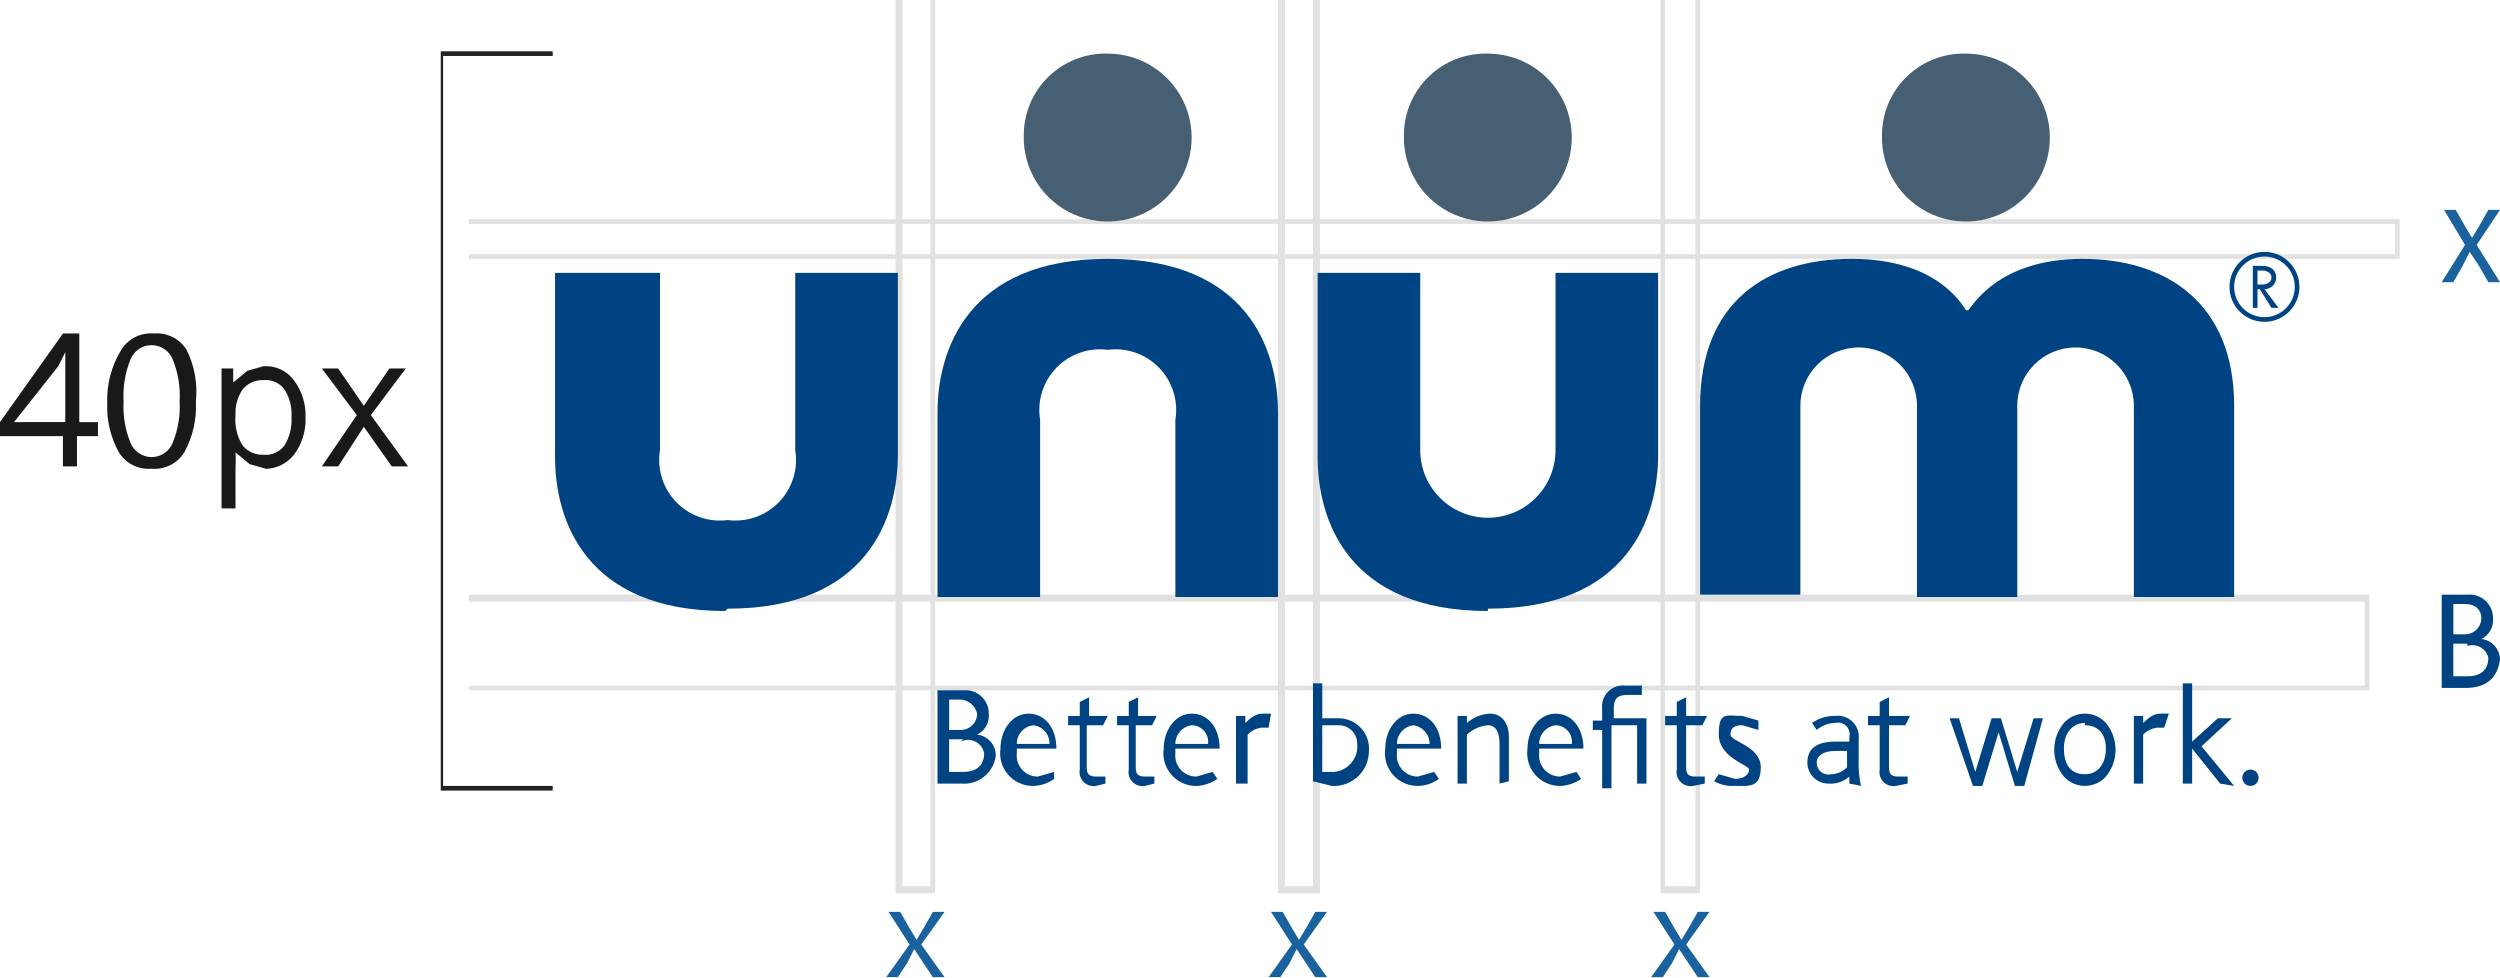
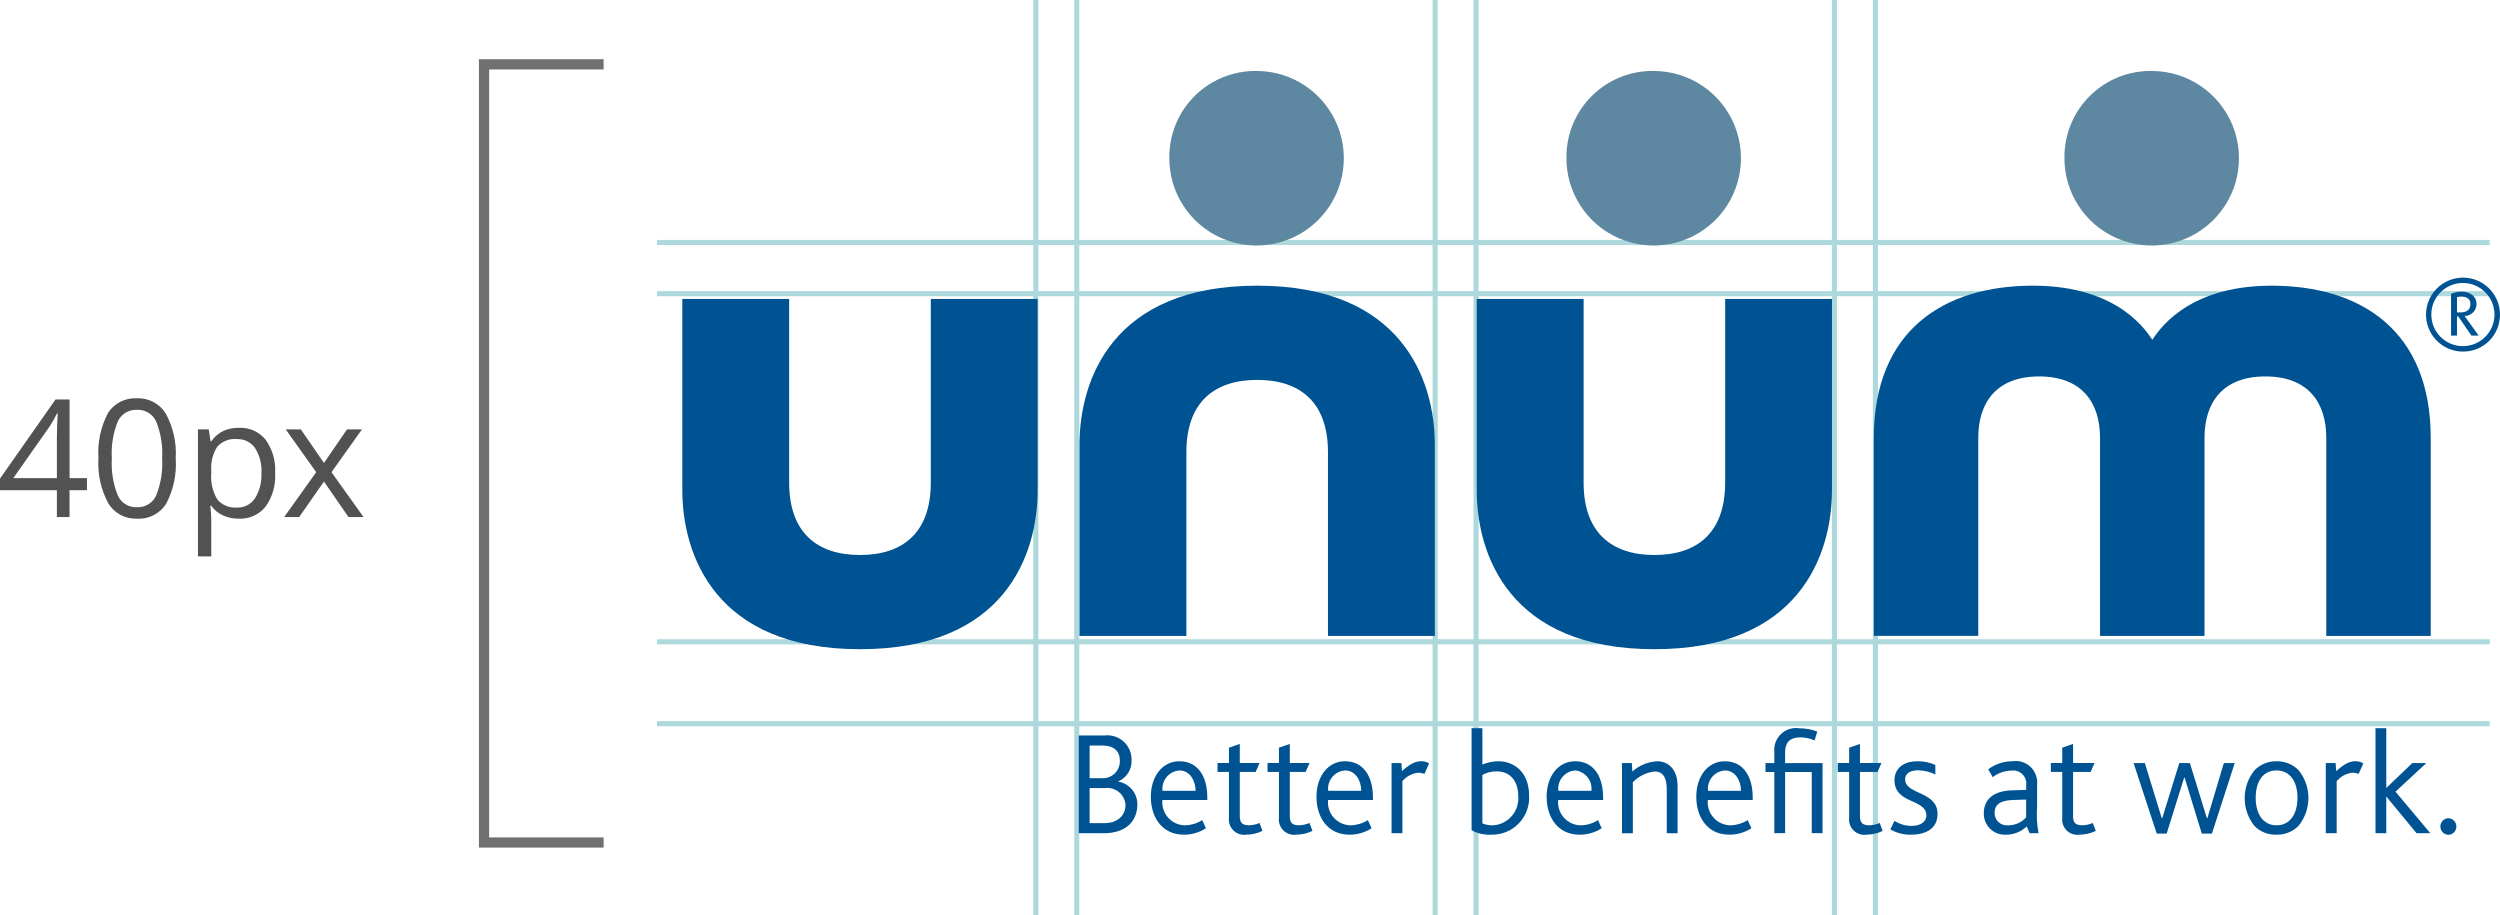
- <svg xmlns="http://www.w3.org/2000/svg" width="249.477" height="97.51" viewBox="0 0 249.477 97.51">
-   <g transform="translate(-706 -2374.626)">
-     <g transform="translate(830.738 2423.381)">
-       <g transform="translate(-124.738 -48.755)">
-         <path d="M20.1,25.5v.7H209.3v8.378H20.1v.465H209.767V25.5H20.1Z" transform="translate(26.677 33.844)" fill="#e2e1e2" />
-         <path d="M74.691,0V88.434H71.665V0H71.2V89.132h3.956V0Z" transform="translate(94.497)" fill="#e2e1e2" />
-         <path d="M58.291,0V88.434H55.5V0h-.7V89.132h4.189V0Z" transform="translate(72.731)" fill="#e2e1e2" />
-         <path d="M41.891,0V88.434H39.1V0h-.7V89.132h3.956V0Z" transform="translate(50.965)" fill="#e2e1e2" />
-         <path d="M212.793,9.4H20.1v.465H212.327v3.025H20.1v.465H212.793V9.4Z" transform="translate(26.677 12.476)" fill="#e2e1e2" />
-         <path d="M107.027,34.815H104.7V25.507h2.56a2.327,2.327,0,0,1,2.56,2.327,2.094,2.094,0,0,1-1.164,2.094h0a2.094,2.094,0,0,1,1.862,2.094C110.285,33.419,109.587,34.815,107.027,34.815Zm0-8.378h-1.164v3.025h1.164a1.629,1.629,0,0,0,1.629-1.629C108.656,27.136,108.191,26.438,107.027,26.438Zm.233,3.956h-1.4v3.258h1.4c1.4,0,2.094-.7,2.094-1.862a1.629,1.629,0,0,0-2.094-1.164Z" transform="translate(138.959 33.837)" fill="#004383" />
-         <path d="M75.454,45.616l-.931-1.4-.931-1.4h0l-.7,1.4-.931,1.4H70.8l2.327-3.258L71.033,39.1H72.2l.931,1.629.7,1.164h0l.7-1.164.931-1.629h1.164l-2.327,3.258,2.327,3.258Z" transform="translate(93.966 51.894)" fill="#19629d" />
-         <path d="M109.354,16.214l-.931-1.629-.931-1.4h0l-.7,1.4-.931,1.629H104.7l2.327-3.724L104.933,9H106.1l.931,1.629.7,1.164h0l.7-1.164L109.354,9h1.164l-2.327,3.491,2.327,3.724Z" transform="translate(138.959 11.945)" fill="#19629d" />
-         <path d="M59.054,45.616l-.931-1.4-.931-1.4h0l-.7,1.4-.931,1.4H54.4l2.327-3.258L54.633,39.1H55.8l.931,1.629.7,1.164h0l.7-1.164.931-1.629h1.164l-2.327,3.258,2.327,3.258Z" transform="translate(72.2 51.894)" fill="#19629d" />
-         <path d="M42.654,45.616l-.931-1.4-.931-1.4h0l-.7,1.4-.931,1.4H38l2.327-3.258L38.233,39.1H39.4l.931,1.629.7,1.164h0l.7-1.164.931-1.629h1.164l-2.327,3.258,2.327,3.258Z" transform="translate(50.434 51.894)" fill="#19629d" />
-         <g transform="translate(55.388 5.349)">
-           <path d="M42.527,38.915H40.2V29.607h2.56a2.327,2.327,0,0,1,2.56,2.327,2.094,2.094,0,0,1-1.164,2.094h0a2.1,2.1,0,0,1,1.862,2.094A3.194,3.194,0,0,1,42.527,38.915Zm0-8.378H41.364v3.025h1.164a1.629,1.629,0,0,0,1.629-1.629,1.812,1.812,0,0,0-1.862-1.4Zm.233,3.956h-1.4v3.258h1.4c1.4,0,2.094-.7,2.094-1.862a1.629,1.629,0,0,0-2.327-1.164Z" transform="translate(-2.034 33.929)" fill="#004383" />
-           <path d="M56.258,32h-.7a2.327,2.327,0,0,0-1.4.7v4.887H53V30.833h.931v.7c.931-.931,1.4-.931,1.862-.931h.7Z" transform="translate(14.954 35.263)" fill="#004383" />
-           <path d="M58.162,39.54,56.3,39.074V29.3h.931v3.491H58.86a3.025,3.025,0,0,1,3.025,3.258,3.491,3.491,0,0,1-3.724,3.491Zm.465-6.051h-1.4v4.654h1.164a2.56,2.56,0,0,0,2.327-2.793,1.836,1.836,0,0,0-1.862-1.862Z" transform="translate(19.334 33.538)" fill="#004383" />
-           <path d="M66.689,37.582V33.625c0-.931-.233-1.862-1.164-1.862a3.491,3.491,0,0,0-2.094.931v4.887H62.5V30.833h.931v.7a3.724,3.724,0,0,1,2.327-.931c.931,0,1.862.7,1.862,2.327v4.422Z" transform="translate(27.563 35.263)" fill="#004383" />
-           <path d="M66.683,34.556a2.094,2.094,0,0,0,2.094,2.327l1.629-.465.465.7a3.956,3.956,0,0,1-2.094.7,3.258,3.258,0,0,1-3.258-3.724c0-1.862,1.164-3.491,2.793-3.491S71.1,32,71.1,34.091H66.683Zm1.629-2.793a1.862,1.862,0,0,0-1.629,1.862h3.258A1.649,1.649,0,0,0,68.312,31.764Z" transform="translate(31.525 35.263)" fill="#004383" />
-           <path d="M60.583,34.556a2.094,2.094,0,0,0,2.094,2.327l1.629-.465.465.7a3.724,3.724,0,0,1-2.095.7,3.258,3.258,0,0,1-3.258-3.724c0-1.862,1.164-3.491,2.793-3.491S65,32,65,34.091H60.583Zm1.629-2.793a1.862,1.862,0,0,0-1.629,1.862h3.258A1.862,1.862,0,0,0,62.212,31.764Z" transform="translate(23.43 35.263)" fill="#004383" />
-           <path d="M51.083,34.556a2.094,2.094,0,0,0,2.095,2.327l1.629-.465.465.7a3.956,3.956,0,0,1-2.094.7,3.258,3.258,0,0,1-3.258-3.723c0-1.862,1.164-3.491,2.793-3.491S55.5,32,55.5,34.091H51.083Zm1.629-2.793a1.862,1.862,0,0,0-1.629,1.862h3.258a1.649,1.649,0,0,0-1.629-1.862Z" transform="translate(10.821 35.263)" fill="#004383" />
-           <path d="M44.548,34.556a2.094,2.094,0,0,0,2.094,2.327l1.629-.465v.7a3.724,3.724,0,0,1-2.094.7,3.258,3.258,0,0,1-3.258-3.724c0-1.862,1.164-3.491,2.793-3.491S48.5,32,48.5,34.091H44.548Zm1.629-2.793a1.862,1.862,0,0,0-1.629,1.862h3.258A1.8,1.8,0,0,0,46.177,31.764Z" transform="translate(1.531 35.263)" fill="#004383" />
-           <path d="M75.594,37.7a3.723,3.723,0,0,1-2.094-.465l.465-.7,1.629.465c.931,0,1.4-.465,1.4-.931s-3.025-1.164-3.025-3.491.7-1.862,2.327-1.862l1.629.465v.931l-1.629-.465c-.7,0-1.164.233-1.164.931s3.025,1.164,3.025,3.258S76.991,37.7,75.594,37.7Z" transform="translate(42.162 35.374)" fill="#004383" />
-           <path d="M81.689,37.457v-.7a2.793,2.793,0,0,1-2.094.7A2.094,2.094,0,0,1,77.5,35.363q0-2.094,2.793-2.094h1.4V32.8a1.164,1.164,0,0,0-1.4-1.4,3.025,3.025,0,0,0-1.862.7l-.465-.7a3.956,3.956,0,0,1,2.327-.7,2.094,2.094,0,0,1,2.327,2.327V35.13a9.774,9.774,0,0,0,.233,2.56ZM81.456,34.2H80.293c-1.164,0-1.862.465-1.862,1.164a1.164,1.164,0,0,0,1.4,1.164,2.327,2.327,0,0,0,1.629-.7Z" transform="translate(47.471 35.388)" fill="#004383" />
-           <path d="M91.047,37.549h-.931L88.487,32.2h0l-1.629,5.353h-.931L83.6,30.8h.931l1.629,5.353h0L87.789,30.8h.931l1.629,5.353h0L91.978,30.8h.931Z" transform="translate(55.567 35.529)" fill="#004383" />
-           <path d="M93.24,36.883a2.822,2.822,0,0,1-4.189,0,4.189,4.189,0,0,1,0-5.353,2.822,2.822,0,0,1,4.189,0A4.189,4.189,0,0,1,93.24,36.883Zm-2.094-5.353c-1.164,0-2.094.931-2.094,2.56s.7,2.56,2.094,2.56,2.094-1.164,2.094-2.56-.7-2.327-2.094-2.327Z" transform="translate(61.519 35.263)" fill="#004383" />
-           <path d="M94.525,32h-.7a2.327,2.327,0,0,0-1.4.7v4.887H91.5V30.833h.931v.7c.931-.931,1.4-.931,1.862-.931h.7Z" transform="translate(66.052 35.263)" fill="#004383" />
-           <path d="M48.593,38.743a1.4,1.4,0,0,1-1.629-1.629V32.693H45.8v-.931h1.164v-1.4l.931-.465v1.862h1.862l-.465.931H47.662v4.189c0,.7.233.931.931.931h.931v.7Z" transform="translate(5.399 34.334)" fill="#004383" />
-           <path d="M50.693,38.743a1.4,1.4,0,0,1-1.629-1.629V32.693H47.9v-.931h1.164v-1.4l.931-.465v1.862h1.862l-.465.931H49.762v4.189c0,.7.233.931.931.931h.931v.7Z" transform="translate(8.186 34.334)" fill="#004383" />
-           <path d="M74.193,38.743a1.4,1.4,0,0,1-1.629-1.629V32.693H71.4v-.931h1.164v-1.4l.931-.465v1.862h2.094l-.465.931H73.495v4.189c0,.7.233.931.931.931h.931v.7Z" transform="translate(39.375 34.334)" fill="#004383" />
-           <path d="M82.893,38.743a1.4,1.4,0,0,1-1.629-1.629V32.693H80.1v-.931h1.164v-1.4l.931-.465v1.862h2.094l-.465.931H82.195v4.189c0,.7.233.931.931.931h.931v.7Z" transform="translate(50.922 34.334)" fill="#004383" />
-           <path d="M70.394,32.666v-.931c0-.931.233-1.4,1.4-1.4h1.4v-.931H71.558a2.094,2.094,0,0,0-2.327,2.327V32.9H68.3v.931h.931v5.818h.931V33.365h2.56v5.818h.931V32.666Z" transform="translate(35.261 33.662)" fill="#004383" />
-           <g transform="translate(162.439 62.838)">
-             <path d="M97.324,39.307l-2.793-3.491h0v3.491H93.6V29.3h.931v5.818h0l2.56-2.327h1.4l-3.025,2.793L98.72,39.54Z" transform="translate(-93.6 -29.3)" fill="#004383" />
-             <path d="M96.965,34.629a.815.815,0,1,1,.815-.815.815.815,0,0,1-.815.815Z" transform="translate(-90.216 -24.389)" fill="#004383" />
-           </g>
-           <path d="M73.489,45.212c13.963,0,16.989-9.076,16.989-15.36V11.7H80.238V29.387a6.749,6.749,0,0,1-13.5,0V11.7H56.5V30.085c0,6.283,3.025,15.36,16.989,15.36" transform="translate(19.6 10.179)" fill="#004383" />
-           <path d="M41.021,45.212c13.963,0,16.989-9.076,16.989-15.36V11.7H47.77V29.387a6.051,6.051,0,0,1-6.749,6.982,6.051,6.051,0,0,1-6.749-6.982V11.7H23.8V30.085c0,6.283,3.025,15.36,16.989,15.36" transform="translate(-23.8 10.179)" fill="#004383" />
-           <path d="M57.189,11.1C43.225,11.1,40.2,20.176,40.2,26.46V44.845H50.44V27.158a6.051,6.051,0,0,1,6.749-6.982,6.051,6.051,0,0,1,6.749,6.982V44.845h10.24V26.46c0-6.283-3.025-15.36-16.989-15.36" transform="translate(-2.034 9.383)" fill="#004383" />
-           <path d="M99.43,16.22c-.465-.7-3.025-5.12-11.4-5.12S72.9,15.289,72.9,25.761v18.85H82.907V25.761a5.818,5.818,0,1,1,11.636,0V44.845H104.55V25.761a5.818,5.818,0,0,1,11.636,0V44.845h10.007V25.761c0-10.24-6.749-14.661-15.127-14.661s-10.938,4.654-11.4,5.12" transform="translate(41.366 9.383)" fill="#004383" />
-           <path d="M43.9,10.447A8.378,8.378,0,1,0,52.28,2.3,8.145,8.145,0,0,0,43.9,10.447" transform="translate(2.875 -2.299)" fill="#465f72" />
-           <path d="M60.2,10.447A8.378,8.378,0,1,0,68.58,2.3,8.145,8.145,0,0,0,60.2,10.447" transform="translate(24.509 -2.299)" fill="#465f72" />
-           <path d="M80.7,10.447A8.378,8.378,0,1,0,89.08,2.3,8.145,8.145,0,0,0,80.7,10.447" transform="translate(51.716 -2.299)" fill="#465f72" />
-           <path d="M99.091,17.782a3.491,3.491,0,1,1,3.491-3.491,3.491,3.491,0,0,1-3.491,3.491Zm0-6.516a3.025,3.025,0,1,0,3.025,3.025,3.025,3.025,0,0,0-3.025-3.025Zm.7,5.12-1.164-1.862h-.233v1.862h-.465V12.2h.931c.931,0,1.4.465,1.4,1.164a1.164,1.164,0,0,1-1.164,1.164l1.4,1.862Zm-.931-3.724h-.465v1.4h.465c.465,0,.931-.233.931-.7S99.324,12.662,98.858,12.662Z" transform="translate(71.494 8.985)" fill="#004383" />
-         </g>
-         <path d="M18.9,2.433h0v73.54H30.071v-.465H19.133V2.665H30.071V2.2H18.9Z" transform="translate(25.084 2.92)" fill="#222" />
-         <g transform="translate(0 33.266)">
-           <path d="M9.774,24.54H7.68v3.025h-1.4V24.54H0v-1.4L6.283,14.3H7.913v8.843H9.774Zm-3.258-1.4V16.162h0l-.7,1.4L1.4,23.143Z" transform="translate(0 -14.287)" fill="#1a1818" />
-           <path d="M13.448,21.056a9.542,9.542,0,0,1-1.164,5.12,3.491,3.491,0,0,1-3.258,1.629,3.491,3.491,0,0,1-3.258-1.629A9.309,9.309,0,0,1,4.6,21.289,9.542,9.542,0,0,1,6,15.936a3.491,3.491,0,0,1,3.258-1.629,3.491,3.491,0,0,1,3.258,1.629A9.309,9.309,0,0,1,13.448,21.056Zm-7.214,0a9.542,9.542,0,0,0,.7,4.189,2.269,2.269,0,0,0,4.189,0,9.542,9.542,0,0,0,.7-4.189,9.542,9.542,0,0,0-.7-4.189,2.269,2.269,0,0,0-4.189,0A9.542,9.542,0,0,0,6.233,21.056Z" transform="translate(6.101 -14.295)" fill="#1a1818" />
-           <path d="M13.922,25.944l-1.629-.465-1.4-1.164h0a13.032,13.032,0,0,1,0,1.629V29.9H9.5V15.937h1.164v1.4h0l1.4-1.164,1.629-.465a3.491,3.491,0,0,1,3.025,1.4,5.818,5.818,0,0,1,1.164,3.724,5.818,5.818,0,0,1-1.164,3.724,3.724,3.724,0,0,1-2.793,1.4ZM13.689,17.1a2.56,2.56,0,0,0-2.094.931,4.189,4.189,0,0,0-.7,2.56h0a4.887,4.887,0,0,0,.7,3.025,2.56,2.56,0,0,0,2.094.931,2.327,2.327,0,0,0,2.094-.931,4.887,4.887,0,0,0,.7-2.793,4.654,4.654,0,0,0-.7-2.793,2.327,2.327,0,0,0-2.094-.931Z" transform="translate(12.608 -12.433)" fill="#1a1818" />
-           <path d="M17.291,20.454,13.8,15.8h1.629l2.56,3.724,2.56-3.724h1.629l-3.491,4.654,3.724,5.12H20.782l-2.793-3.956-2.56,3.956H13.8Z" transform="translate(18.315 -12.296)" fill="#1a1818" />
-         </g>
+ <svg xmlns="http://www.w3.org/2000/svg" width="244.164" height="89.364" viewBox="0 0 244.164 89.364">
+   <g transform="translate(-884.336 -2717.341)">
+     <path d="M5104.974,1997.646v-11.68h76v11.68" transform="translate(-1054.357 7904.598) rotate(-90)" fill="none" stroke="#707070" stroke-width="1" />
+     <path d="M8.828-2.625h-1.7V0H5.891V-2.625H.336V-3.758l5.422-7.727H7.133V-3.8h1.7ZM5.891-3.8V-7.6q0-1.117.078-2.523H5.906a11.739,11.739,0,0,1-.7,1.242L1.633-3.8ZM17.5-5.727A8.341,8.341,0,0,1,16.566-1.3,3.154,3.154,0,0,1,13.711.156a3.128,3.128,0,0,1-2.8-1.5,8.175,8.175,0,0,1-.961-4.387,8.338,8.338,0,0,1,.93-4.43A3.14,3.14,0,0,1,13.711-11.6a3.145,3.145,0,0,1,2.824,1.508A8.141,8.141,0,0,1,17.5-5.727Zm-6.242,0A8.365,8.365,0,0,0,11.844-2.1,1.96,1.96,0,0,0,13.711-.961,1.961,1.961,0,0,0,15.59-2.113a8.43,8.43,0,0,0,.582-3.613,8.374,8.374,0,0,0-.582-3.605,1.962,1.962,0,0,0-1.879-1.145,1.961,1.961,0,0,0-1.867,1.129A8.309,8.309,0,0,0,11.258-5.727ZM23.656.156a3.706,3.706,0,0,1-1.527-.309,2.872,2.872,0,0,1-1.16-.949h-.094A11.485,11.485,0,0,1,20.969.32V3.844h-1.3V-8.562h1.055l.18,1.172h.063a3.012,3.012,0,0,1,1.164-1.016,3.539,3.539,0,0,1,1.523-.312,3.165,3.165,0,0,1,2.629,1.164,5.125,5.125,0,0,1,.926,3.266,5.1,5.1,0,0,1-.941,3.277A3.17,3.17,0,0,1,23.656.156Zm-.187-7.773a2.3,2.3,0,0,0-1.9.727,3.739,3.739,0,0,0-.6,2.313v.289a4.285,4.285,0,0,0,.6,2.582A2.288,2.288,0,0,0,23.5-.93a2.007,2.007,0,0,0,1.738-.9A4.26,4.26,0,0,0,25.867-4.3a4.1,4.1,0,0,0-.629-2.457A2.069,2.069,0,0,0,23.469-7.617Zm7.75,3.234-2.977-4.18h1.477l2.258,3.281,2.25-3.281h1.461l-2.977,4.18L35.844,0H34.375l-2.4-3.469L29.555,0H28.086Z" transform="translate(884 2767.841)" fill="#525252" />
+     <g transform="translate(154 -12)">
+       <line y2="89.364" transform="translate(831.5 2729.341)" fill="none" stroke="#add9dc" stroke-width="0.5" />
+       <line y2="89.364" transform="translate(870.5 2729.341)" fill="none" stroke="#add9dc" stroke-width="0.5" />
+       <line y2="89.364" transform="translate(909.5 2729.341)" fill="none" stroke="#add9dc" stroke-width="0.5" />
+       <line y2="89.364" transform="translate(835.5 2729.341)" fill="none" stroke="#add9dc" stroke-width="0.5" />
+       <line y2="89.364" transform="translate(874.5 2729.341)" fill="none" stroke="#add9dc" stroke-width="0.5" />
+       <line y2="89.364" transform="translate(913.5 2729.341)" fill="none" stroke="#add9dc" stroke-width="0.5" />
+       <line x1="179" transform="translate(794.5 2792.023)" fill="none" stroke="#add9dc" stroke-width="0.5" />
+       <line x1="179" transform="translate(794.5 2753.023)" fill="none" stroke="#add9dc" stroke-width="0.5" />
+       <line x1="179" transform="translate(794.5 2800.023)" fill="none" stroke="#add9dc" stroke-width="0.5" />
+       <line x1="179" transform="translate(794.5 2758.023)" fill="none" stroke="#add9dc" stroke-width="0.5" />
+       <g transform="translate(403.765 1937.3)">
+         <path d="M611.489,1165.683h-1.506v3.425H611.4c1.347,0,2.086-.772,2.086-1.786a1.774,1.774,0,0,0-2-1.638Zm-.264-4.153h-1.242v3.189h1.227a1.656,1.656,0,0,0,1.725-1.71c0-.913-.553-1.479-1.71-1.479Zm.09,8.563h-2.392v-9.549h2.508a2.368,2.368,0,0,1,2.649,2.381,2.154,2.154,0,0,1-1.29,2.1v.029a2.242,2.242,0,0,1,1.854,2.243c0,1.286-.766,2.8-3.328,2.8Z" transform="translate(-176.993 -296.674)" fill="#005393" />
+         <path d="M782.323,1175.808a1.807,1.807,0,0,0-.625-.111,2.384,2.384,0,0,0-1.533.822v5.088h-1.058v-6.852h.963l.051.782c.943-.855,1.461-.96,1.9-.96a1.338,1.338,0,0,1,.752.21l-.45,1.022Z" transform="translate(-316.629 -308.188)" fill="#005393" />
+         <path d="M825.105,1160.824a2.894,2.894,0,0,0-1.406.344v4.737a2.671,2.671,0,0,0,1.085.188,2.642,2.642,0,0,0,2.419-2.852c0-1.417-.74-2.417-2.1-2.417Zm-.552,6.183a3.617,3.617,0,0,1-1.909-.435v-9.962H823.7v3.544a4.244,4.244,0,0,1,1.552-.319c1.579,0,3.012,1.091,3.012,3.363a3.61,3.61,0,0,1-3.71,3.808Z" transform="translate(-352.351 -293.446)" fill="#005393" />
+         <path d="M908.844,1181.607v-4.218c0-.851-.145-1.812-1.188-1.812a3.517,3.517,0,0,0-2.124,1.048v4.983H904.47v-6.852h.96l.059.822a3.9,3.9,0,0,1,2.445-1c.98,0,1.969.714,1.969,2.421v4.609Z" transform="translate(-419.489 -308.188)" fill="#005393" />
+         <path d="M947.7,1175.475a1.783,1.783,0,0,0-1.649,1.986h3.222c0-.953-.532-1.986-1.573-1.986Zm-1.666,2.885a2.249,2.249,0,0,0,2.228,2.475,3.316,3.316,0,0,0,1.667-.508l.358.794a3.941,3.941,0,0,1-2.156.627c-2.181,0-3.225-1.757-3.225-3.711,0-1.982,1.128-3.46,2.776-3.46,1.768,0,2.736,1.413,2.736,3.536v.247Z" transform="translate(-452.667 -308.188)" fill="#005393" />
+         <path d="M866.267,1175.475a1.781,1.781,0,0,0-1.648,1.986h3.228a1.785,1.785,0,0,0-1.58-1.986Zm-1.665,2.885a2.247,2.247,0,0,0,2.227,2.475,3.287,3.287,0,0,0,1.664-.508l.359.794a3.907,3.907,0,0,1-2.154.627c-2.185,0-3.225-1.757-3.225-3.711,0-1.982,1.129-3.46,2.778-3.46,1.769,0,2.739,1.413,2.739,3.536v.247Z" transform="translate(-385.851 -308.188)" fill="#005393" />
+         <path d="M741.053,1175.475a1.786,1.786,0,0,0-1.653,1.986h3.231c0-.953-.542-1.986-1.578-1.986Zm-1.665,2.885a2.246,2.246,0,0,0,2.23,2.475,3.324,3.324,0,0,0,1.662-.508l.36.794a3.946,3.946,0,0,1-2.153.627c-2.185,0-3.229-1.757-3.229-3.711,0-1.982,1.129-3.46,2.778-3.46,1.763,0,2.737,1.413,2.737,3.536v.247Z" transform="translate(-283.113 -308.188)" fill="#005393" />
+         <path d="M650.9,1175.475a1.783,1.783,0,0,0-1.651,1.986h3.227c0-.953-.537-1.986-1.577-1.986Zm-1.665,2.885a2.247,2.247,0,0,0,2.231,2.475,3.325,3.325,0,0,0,1.664-.508l.355.794a3.9,3.9,0,0,1-2.149.627c-2.19,0-3.23-1.757-3.23-3.711,0-1.982,1.13-3.46,2.781-3.46,1.768,0,2.734,1.413,2.734,3.536v.247Z" transform="translate(-209.138 -308.188)" fill="#005393" />
+         <path d="M1052.5,1181.748a3.739,3.739,0,0,1-2.025-.522l.406-.827a3.094,3.094,0,0,0,1.664.493c.84,0,1.449-.38,1.449-1.011,0-1.677-3.113-1.091-3.113-3.46,0-1.011.706-1.844,2.272-1.844a4.1,4.1,0,0,1,1.72.362v.927a4.05,4.05,0,0,0-1.678-.406c-.7,0-1.272.25-1.272.874,0,1.533,3.164,1.141,3.164,3.384,0,1.435-1.127,2.03-2.588,2.03Z" transform="translate(-539.284 -308.188)" fill="#005393" />
+         <path d="M1105.5,1178.321l-1.283.039c-1.275.044-1.8.46-1.8,1.261a1.2,1.2,0,0,0,1.333,1.214,2.329,2.329,0,0,0,1.747-.779v-1.735Zm.337,3.286-.279-.673a2.888,2.888,0,0,1-2.095.815,2.041,2.041,0,0,1-2.1-2.1c0-1.345.943-2.175,2.746-2.233l1.392-.043v-.435a1.276,1.276,0,0,0-1.442-1.447,3.025,3.025,0,0,0-1.827.643l-.435-.772a3.936,3.936,0,0,1,2.37-.786,2.1,2.1,0,0,1,2.4,2.319v2.088a10.024,10.024,0,0,0,.141,2.623Z" transform="translate(-581.042 -308.188)" fill="#005393" />
+         <path d="M1190.491,1182.457h-.985l-1.679-5.472h-.043l-1.711,5.472h-.967l-2.262-6.892h1.1l1.65,5.385h.05l1.664-5.385h1.037l1.66,5.4h.039l1.616-5.4h1.062l-2.228,6.892Z" transform="translate(-647.895 -308.999)" fill="#005393" />
+         <path d="M1246.39,1175.475c-1.294,0-2.026,1.044-2.026,2.671s.761,2.688,2.04,2.688,2.04-1.072,2.04-2.688-.743-2.671-2.054-2.671Zm2.153,5.418a2.94,2.94,0,0,1-2.168.855,2.854,2.854,0,0,1-2.127-.845,4.338,4.338,0,0,1,0-5.443,2.912,2.912,0,0,1,2.142-.883,2.942,2.942,0,0,1,2.17.883,4.317,4.317,0,0,1-.017,5.432Z" transform="translate(-697.489 -308.188)" fill="#005393" />
+         <path d="M1290.633,1175.808a1.8,1.8,0,0,0-.624-.111,2.361,2.361,0,0,0-1.529.822v5.088h-1.062v-6.852h.957l.061.782c.942-.855,1.46-.96,1.887-.96a1.367,1.367,0,0,1,.758.21l-.45,1.022Z" transform="translate(-733.697 -308.188)" fill="#005393" />
+         <path d="M687.231,1174.028a1.491,1.491,0,0,1-1.689-1.66V1167.9h-1.116v-.87h1.116v-1.5l1.058-.366v1.866h1.927l-.375.87H686.6v4.323c0,.6.205.888.906.888a2.668,2.668,0,0,0,1.02-.228l.288.775a3.575,3.575,0,0,1-1.584.366Z" transform="translate(-238.944 -300.467)" fill="#005393" />
+         <path d="M714.441,1174.028a1.493,1.493,0,0,1-1.69-1.66V1167.9h-1.113v-.87h1.113v-1.5l1.06-.366v1.866h1.923l-.372.87H713.81v4.323c0,.6.2.888.9.888a2.619,2.619,0,0,0,1.019-.228l.3.775a3.639,3.639,0,0,1-1.589.366Z" transform="translate(-261.271 -300.467)" fill="#005393" />
+         <path d="M1024.669,1174.028a1.492,1.492,0,0,1-1.689-1.66V1167.9h-1.116v-.87h1.116v-1.5l1.055-.366v1.866h2.1l-.377.87h-1.72v4.323c0,.6.206.888.906.888a2.649,2.649,0,0,0,1.019-.228l.293.775a3.582,3.582,0,0,1-1.584.366Z" transform="translate(-515.811 -300.467)" fill="#005393" />
+         <path d="M1140.626,1174.028a1.492,1.492,0,0,1-1.689-1.66V1167.9h-1.113v-.87h1.113v-1.5l1.058-.366v1.866h2.092l-.374.87h-1.717v4.323c0,.6.207.888.906.888a2.611,2.611,0,0,0,1.019-.228l.293.775a3.6,3.6,0,0,1-1.587.366Z" transform="translate(-610.956 -300.467)" fill="#005393" />
+         <path d="M984.476,1160.048v-1.055c0-.847.341-1.459,1.533-1.459a3.494,3.494,0,0,1,1.345.3l.268-.87a5.026,5.026,0,0,0-1.768-.319,2.125,2.125,0,0,0-2.432,2.283v1.116h-.863v.87h.863v5.973h1.055v-5.973h2.6v5.973h1.055v-6.842Z" transform="translate(-483.561 -293.478)" fill="#005393" />
+         <path d="M1318.464,1166.865l-2.942-3.569h-.014v3.569h-1.055V1156.61h1.055v5.82h.014l2.526-2.417h1.369l-3.011,2.794,3.406,4.058Z" transform="translate(-755.879 -293.446)" fill="#005393" />
+         <path d="M1350.543,1207.188a.812.812,0,0,1,0-1.623.812.812,0,0,1,0,1.623Z" transform="translate(-784.849 -333.613)" fill="#005393" />
+         <path d="M842.786,957.246c14.156,0,17.346-9.224,17.346-15.559V923.038H849.7v17.939c0,4.919-2.757,7.068-6.909,7.068s-6.916-2.149-6.916-7.068V923.038H825.433v18.649c0,6.334,3.188,15.559,17.353,15.559" transform="translate(-354.639 -101.8)" fill="#005393" />
+         <path d="M410.565,957.246c14.159,0,17.349-9.224,17.349-15.559V923.038H417.478v17.939c0,4.919-2.758,7.068-6.914,7.068s-6.92-2.149-6.92-7.068V923.038H393.209v18.649c0,6.334,3.2,15.559,17.356,15.559" transform="translate(0 -101.8)" fill="#005393" />
+         <path d="M626.668,915.818c-14.162,0-17.357,9.223-17.357,15.556v18.65H619.75V932.08c0-4.906,2.757-7.061,6.918-7.061s6.911,2.155,6.911,7.061v17.944h10.437v-18.65c0-6.333-3.193-15.556-17.348-15.556" transform="translate(-177.311 -95.876)" fill="#005393" />
+         <path d="M1068.71,921.1c-.45-.6-3.111-5.284-11.652-5.284-8.7,0-15.548,4.353-15.548,14.869v19.337h10.2V930.668c0-3.39,1.732-5.986,5.944-5.986s5.948,2.6,5.948,5.986v19.356h10.205V930.668c0-3.39,1.726-5.986,5.944-5.986s5.948,2.6,5.948,5.986v19.356h10.2V930.687c0-10.516-6.851-14.869-15.546-14.869-8.527,0-11.2,4.682-11.643,5.284" transform="translate(-531.93 -95.876)" fill="#005393" />
+         <path d="M658.188,807.372a8.523,8.523,0,1,0,8.578-8.4,8.4,8.4,0,0,0-8.578,8.4" transform="translate(-217.415)" fill="#5e88a1" />
+         <path d="M874.252,807.372a8.524,8.524,0,1,0,8.586-8.4,8.4,8.4,0,0,0-8.586,8.4" transform="translate(-394.695)" fill="#5e88a1" />
+         <path d="M1145.218,807.372a8.524,8.524,0,1,0,8.585-8.4,8.4,8.4,0,0,0-8.585,8.4" transform="translate(-617.023)" fill="#5e88a1" />
+         <path d="M1345.5,913.292a1.552,1.552,0,0,0-.407.06v1.49h.315c.559,0,1-.205,1-.825,0-.582-.5-.724-.9-.724Zm1.006,3.814-1.29-1.876h-.123v1.876h-.58v-4.078a2.45,2.45,0,0,1,1.036-.217c.855,0,1.454.481,1.454,1.206a1.163,1.163,0,0,1-1.168,1.171l1.373,1.919Zm-.814-5.139a3.084,3.084,0,1,0,3.062,3.1,3.081,3.081,0,0,0-3.062-3.1Zm0,6.7a3.611,3.611,0,1,1,3.6-3.6,3.59,3.59,0,0,1-3.6,3.6Z" transform="translate(-778.559 -92.288)" fill="#005393" />
      </g>
    </g>
  </g>
</svg>
